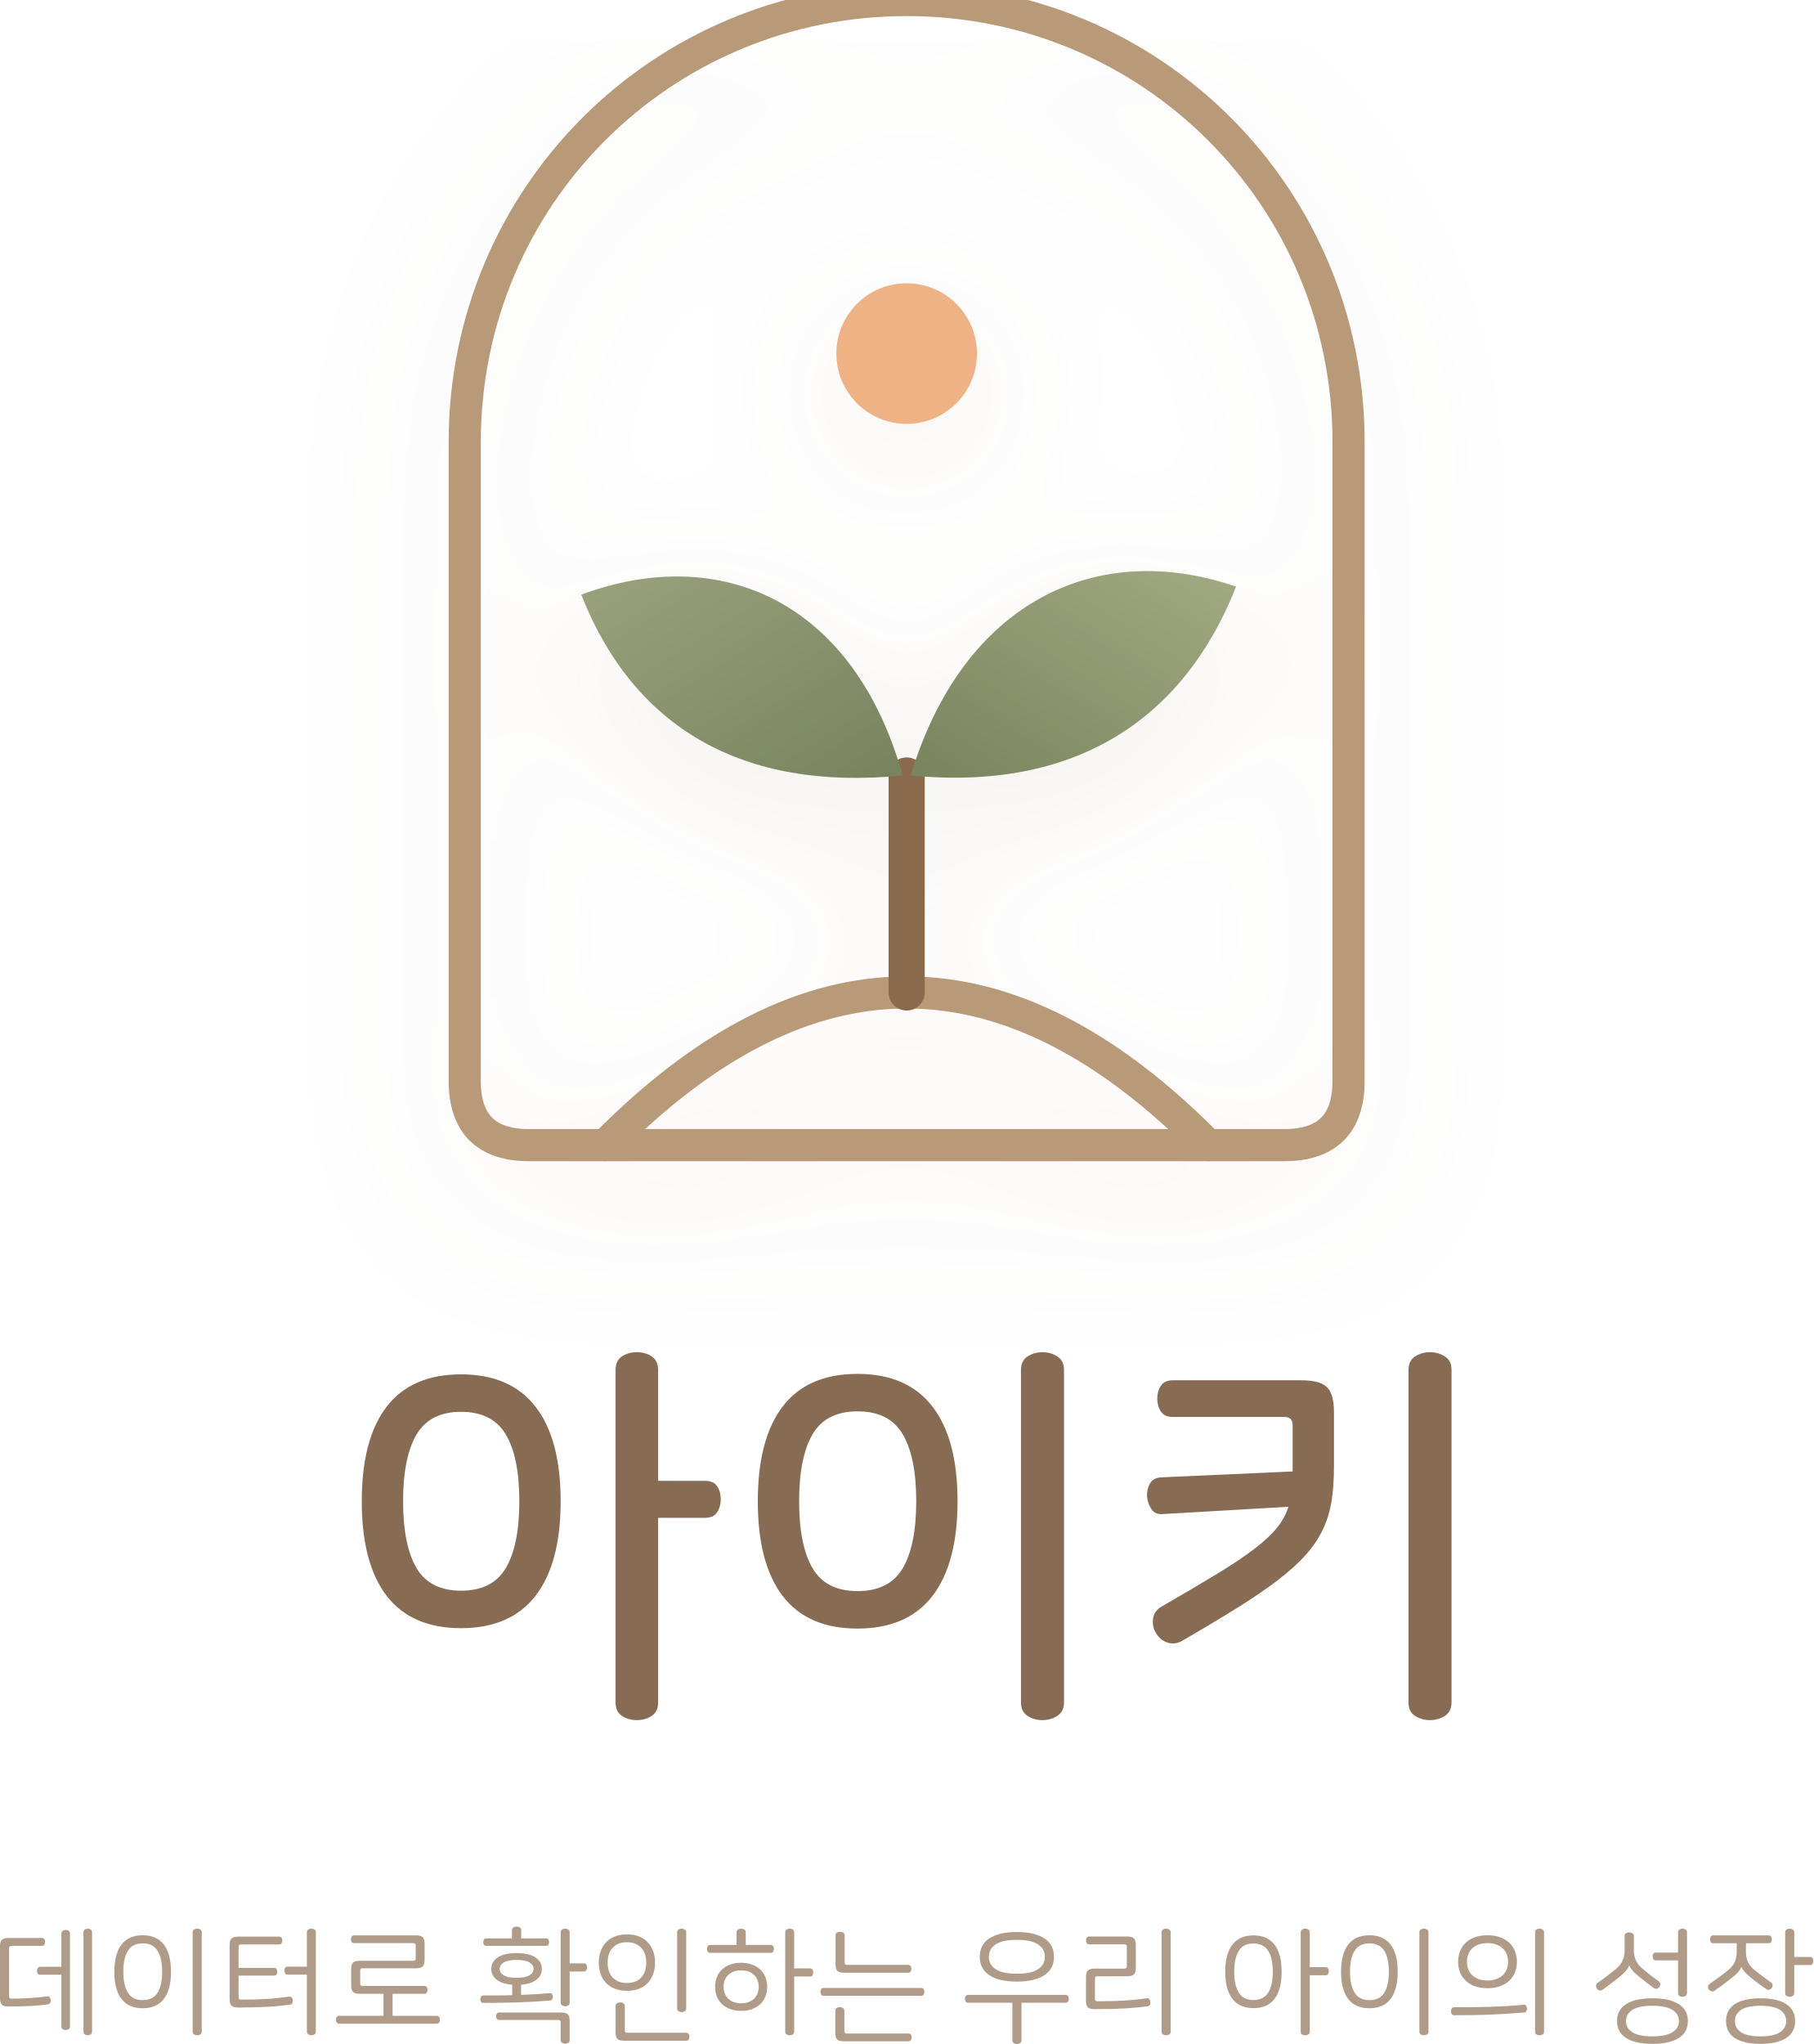
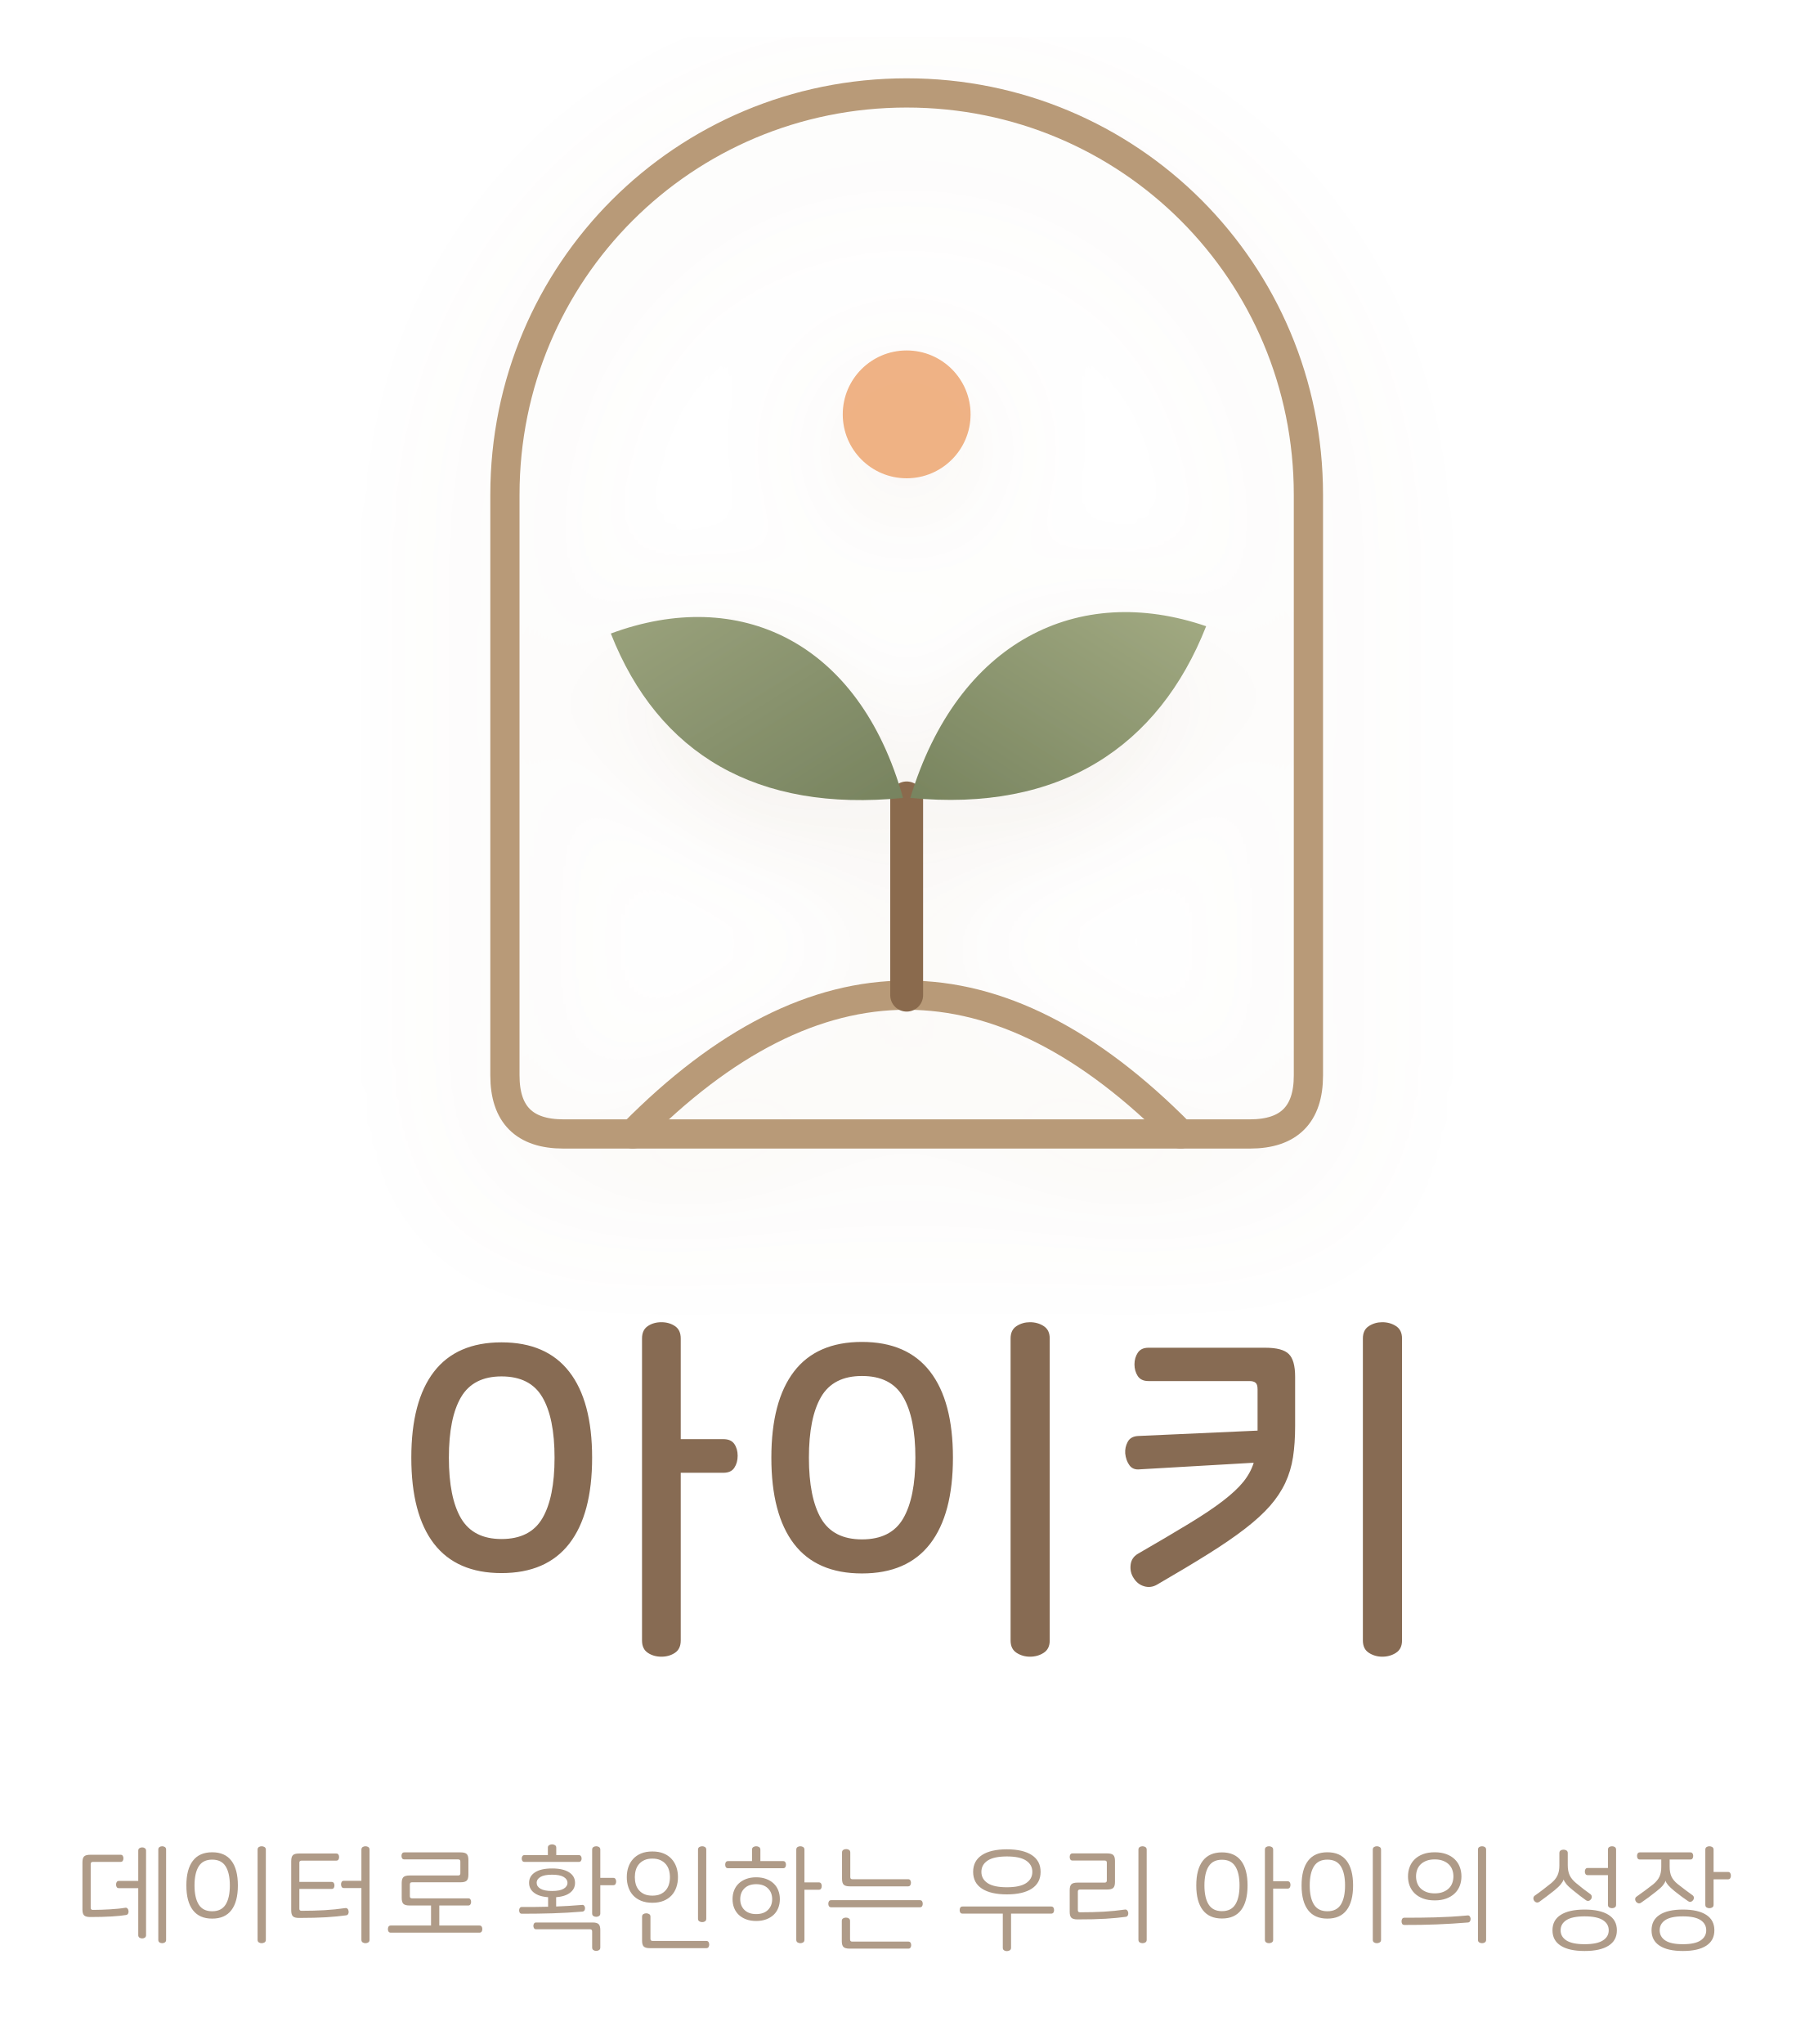
- <svg xmlns="http://www.w3.org/2000/svg" width="451.36" height="508.713" viewBox="286.32 469.0 451.36 508.713" role="img" aria-label="아이키 스플래시 로고">
+ <svg xmlns="http://www.w3.org/2000/svg" width="496.50" height="559.58" viewBox="263.75 443.56 496.50 559.58" role="img" aria-label="아이키 스플래시 로고">
  <defs>
    <linearGradient id="leafL" x1="0" y1="0" x2="1" y2="1">
      <stop offset="0" stop-color="#9aa27c" />
      <stop offset="1" stop-color="#77835f" />
    </linearGradient>
    <linearGradient id="leafR" x1="1" y1="0" x2="0" y2="1">
      <stop offset="0" stop-color="#a2aa82" />
      <stop offset="1" stop-color="#78845f" />
    </linearGradient>
    <filter id="softShadow" x="-30%" y="-30%" width="160%" height="160%">
      <feDropShadow dx="0" dy="10" stdDeviation="18" flood-color="#a98d71" flood-opacity="0.14" />
    </filter>
    <filter id="tinyBlur">
      <feGaussianBlur stdDeviation="0.25" />
    </filter>
  </defs>
  <g transform="translate(0,0)" filter="url(#softShadow)">
    <path d="M402 738 L402 579 C402 518 451 469 512 469 C573 469 622 518 622 579 L622 738 Q622 754 606 754 L418 754 Q402 754 402 738 Z" fill="none" stroke="#b89a78" stroke-width="8" stroke-linecap="round" stroke-linejoin="round" />
    <path d="M437 754 Q512 678 587 754" fill="none" stroke="#b89a78" stroke-width="8" stroke-linecap="round" />
    <path d="M512 662 L512 716" stroke="#8a6b4d" stroke-width="9" stroke-linecap="round" />
    <path d="M511 662 C471 666 444 650 431 617 C466 604 499 619 511 662 Z" fill="url(#leafL)" />
    <path d="M513 662 C554 666 581 648 594 615 C559 603 526 619 513 662 Z" fill="url(#leafR)" />
    <circle cx="512" cy="557" r="17.5" fill="#eead7d" opacity="0.94" />
  </g>
  <g id="korean-title-as-paths">
    <path d="M 401.064 811.051 Q 413.370 811.051 419.614 819.100 Q 425.875 827.149 425.875 842.635 Q 425.875 858.105 419.614 866.171 Q 413.370 874.220 401.064 874.220 Q 388.775 874.220 382.564 866.171 Q 376.370 858.105 376.370 842.635 Q 376.370 827.149 382.564 819.100 Q 388.775 811.051 401.064 811.051 Z M 401.064 820.375 Q 393.330 820.375 389.984 826.056 Q 386.655 831.721 386.655 842.635 Q 386.655 853.550 389.984 859.231 Q 393.330 864.895 401.064 864.895 Q 408.915 864.895 412.244 859.231 Q 415.590 853.550 415.590 842.635 Q 415.590 831.721 412.244 826.056 Q 408.915 820.375 401.064 820.375 Z M 444.839 805.535 Q 446.959 805.535 448.549 806.595 Q 450.139 807.655 450.139 809.991 L 450.139 837.551 L 461.799 837.551 Q 463.919 837.551 464.813 838.876 Q 465.724 840.201 465.724 842.105 Q 465.724 844.010 464.813 845.385 Q 463.919 846.759 461.799 846.759 L 450.139 846.759 L 450.139 892.671 Q 450.139 894.989 448.549 896.049 Q 446.959 897.109 444.839 897.109 Q 442.719 897.109 441.129 896.049 Q 439.539 894.989 439.539 892.671 L 439.539 809.991 Q 439.539 807.655 441.129 806.595 Q 442.719 805.535 444.839 805.535 Z M 499.760 810.935 Q 512.149 810.935 518.410 819.050 Q 524.670 827.149 524.670 842.635 Q 524.670 858.105 518.410 866.220 Q 512.149 874.319 499.760 874.319 Q 487.355 874.319 481.144 866.220 Q 474.950 858.105 474.950 842.635 Q 474.950 827.149 481.144 819.050 Q 487.355 810.935 499.760 810.935 Z M 499.760 820.259 Q 491.910 820.259 488.564 825.990 Q 485.235 831.721 485.235 842.635 Q 485.235 853.550 488.564 859.281 Q 491.910 864.995 499.760 864.995 Q 507.710 864.995 511.039 859.281 Q 514.385 853.550 514.385 842.635 Q 514.385 831.721 511.039 825.990 Q 507.710 820.259 499.760 820.259 Z M 545.754 805.535 Q 547.874 805.535 549.514 806.595 Q 551.170 807.655 551.170 809.991 L 551.170 892.671 Q 551.170 894.989 549.514 896.049 Q 547.874 897.109 545.754 897.109 Q 543.750 897.109 542.094 896.049 Q 540.454 894.989 540.454 892.671 L 540.454 809.991 Q 540.454 807.655 542.094 806.595 Q 543.750 805.535 545.754 805.535 Z M 610.199 812.525 Q 614.870 812.525 616.609 814.231 Q 618.364 815.920 618.364 820.475 L 618.364 833.940 Q 618.364 838.710 617.785 842.470 Q 617.205 846.229 615.665 849.525 Q 614.124 852.805 611.474 855.836 Q 608.824 858.850 604.634 862.080 Q 600.460 865.309 594.514 869.019 Q 588.585 872.729 580.519 877.400 Q 578.830 878.361 577.024 877.831 Q 575.219 877.301 574.159 875.595 Q 573.099 874.005 573.314 872.001 Q 573.530 869.980 575.335 868.920 Q 583.600 864.150 589.264 860.705 Q 594.945 857.260 598.589 854.461 Q 602.249 851.645 604.203 849.211 Q 606.174 846.759 607.019 844.010 L 575.865 845.815 Q 573.960 846.031 573.000 844.706 Q 572.039 843.381 571.840 841.459 Q 571.724 839.770 572.519 838.296 Q 573.314 836.805 575.335 836.689 L 608.079 835.215 L 608.079 823.870 Q 608.079 822.595 607.549 822.131 Q 607.019 821.651 605.860 821.651 L 578.200 821.651 Q 576.180 821.651 575.269 820.276 Q 574.374 818.885 574.374 817.079 Q 574.374 815.291 575.269 813.916 Q 576.180 812.525 578.200 812.525 L 610.199 812.525 Z M 642.214 805.535 Q 644.334 805.535 645.974 806.595 Q 647.630 807.655 647.630 809.991 L 647.630 892.671 Q 647.630 894.989 645.974 896.049 Q 644.334 897.109 642.214 897.109 Q 640.210 897.109 638.554 896.049 Q 636.914 894.989 636.914 892.671 L 636.914 809.991 Q 636.914 807.655 638.554 806.595 Q 640.210 805.535 642.214 805.535 Z" fill="#82654c" opacity="0.96" />
  </g>
  <g id="korean-subtitle-as-paths">
    <path d="M 296.768 951.329 Q 297.170 951.329 297.354 951.610 Q 297.543 951.891 297.543 952.293 Q 297.543 952.724 297.354 953.005 Q 297.170 953.286 296.768 953.286 L 289.173 953.286 Q 288.582 953.286 288.582 953.872 L 288.582 965.841 Q 288.582 966.427 289.173 966.427 Q 290.321 966.427 291.513 966.383 Q 292.704 966.335 293.867 966.272 Q 295.029 966.209 296.085 966.102 Q 297.141 965.996 298.037 965.841 Q 298.381 965.778 298.628 966.010 Q 298.875 966.243 298.938 966.674 Q 299.001 967.110 298.827 967.435 Q 298.657 967.759 298.284 967.822 Q 296.889 968.069 294.332 968.224 Q 291.774 968.379 288.461 968.379 Q 287.250 968.379 286.785 967.933 Q 286.320 967.483 286.320 966.306 L 286.320 953.407 Q 286.320 952.230 286.785 951.780 Q 287.250 951.329 288.461 951.329 L 296.768 951.329 L 296.768 951.329 Z M 308.146 949.004 Q 308.577 949.004 308.902 949.222 Q 309.231 949.440 309.231 949.905 L 309.231 974.642 Q 309.231 975.107 308.902 975.325 Q 308.577 975.543 308.146 975.543 Q 307.739 975.543 307.415 975.325 Q 307.090 975.107 307.090 974.642 L 307.090 949.905 Q 307.090 949.440 307.415 949.222 Q 307.739 949.004 308.146 949.004 Z M 302.687 949.314 Q 303.089 949.314 303.414 949.532 Q 303.743 949.750 303.743 950.215 L 303.743 973.339 Q 303.743 973.804 303.414 974.022 Q 303.089 974.240 302.687 974.240 Q 302.256 974.240 301.927 974.022 Q 301.602 973.804 301.602 973.339 L 301.602 960.474 L 296.332 960.474 Q 295.901 960.474 295.712 960.198 Q 295.528 959.917 295.528 959.486 Q 295.528 959.079 295.712 958.788 Q 295.901 958.493 296.332 958.493 L 301.602 958.493 L 301.602 950.215 Q 301.602 949.750 301.927 949.532 Q 302.256 949.314 302.687 949.314 Z M 321.844 950.651 Q 325.351 950.651 327.114 952.976 Q 328.882 955.301 328.882 959.733 Q 328.882 964.165 327.114 966.490 Q 325.351 968.815 321.844 968.815 Q 318.342 968.815 316.560 966.490 Q 314.777 964.165 314.777 959.733 Q 314.777 955.301 316.560 952.976 Q 318.342 950.651 321.844 950.651 Z M 321.844 952.666 Q 319.306 952.666 318.158 954.511 Q 317.010 956.352 317.010 959.733 Q 317.010 963.109 318.158 964.955 Q 319.306 966.800 321.844 966.800 Q 324.387 966.800 325.535 964.955 Q 326.683 963.109 326.683 959.733 Q 326.683 956.352 325.535 954.511 Q 324.387 952.666 321.844 952.666 Z M 335.392 949.004 Q 335.828 949.004 336.182 949.222 Q 336.540 949.440 336.540 949.934 L 336.540 974.613 Q 336.540 975.107 336.182 975.325 Q 335.828 975.543 335.392 975.543 Q 334.961 975.543 334.617 975.325 Q 334.278 975.107 334.278 974.613 L 334.278 949.934 Q 334.278 949.440 334.617 949.222 Q 334.961 949.004 335.392 949.004 Z M 355.789 950.990 Q 356.225 950.990 356.409 951.271 Q 356.598 951.547 356.598 951.949 Q 356.598 952.385 356.409 952.666 Q 356.225 952.942 355.789 952.942 L 346.305 952.942 Q 345.714 952.942 345.714 953.499 L 345.714 958.769 L 354.549 958.769 Q 354.956 958.769 355.140 959.050 Q 355.324 959.331 355.324 959.733 Q 355.324 960.135 355.140 960.416 Q 354.956 960.692 354.549 960.692 L 345.714 960.692 L 345.714 966.117 Q 345.714 966.674 346.305 966.674 Q 349.744 966.674 352.626 966.505 Q 355.513 966.335 358.269 965.933 Q 358.642 965.870 358.889 966.102 Q 359.141 966.335 359.199 966.771 Q 359.262 967.202 359.093 967.531 Q 358.923 967.856 358.550 967.914 Q 357.339 968.069 355.993 968.210 Q 354.646 968.350 353.077 968.442 Q 351.512 968.534 349.667 968.582 Q 347.826 968.631 345.622 968.631 Q 344.416 968.631 343.951 968.180 Q 343.486 967.730 343.486 966.553 L 343.486 953.068 Q 343.486 951.891 343.951 951.440 Q 344.416 950.990 345.622 950.990 L 355.789 950.990 L 355.789 950.990 Z M 363.820 949.004 Q 364.256 949.004 364.595 949.222 Q 364.934 949.440 364.934 949.934 L 364.934 974.613 Q 364.934 975.107 364.595 975.325 Q 364.256 975.543 363.820 975.543 Q 363.384 975.543 363.045 975.325 Q 362.706 975.107 362.706 974.613 L 362.706 960.445 L 357.930 960.445 Q 357.494 960.445 357.310 960.150 Q 357.126 959.854 357.126 959.423 Q 357.126 959.021 357.310 958.740 Q 357.494 958.459 357.930 958.459 L 362.706 958.459 L 362.706 949.934 Q 362.706 949.440 363.045 949.222 Q 363.384 949.004 363.820 949.004 Z M 389.860 950.680 Q 391.071 950.680 391.536 951.130 Q 392.001 951.581 392.001 952.758 L 392.001 956.788 Q 392.001 957.965 391.536 958.415 Q 391.071 958.866 389.860 958.866 L 376.559 958.866 Q 375.973 958.866 375.973 959.452 L 375.973 962.707 Q 375.973 963.264 376.559 963.264 L 391.967 963.264 Q 392.369 963.264 392.553 963.545 Q 392.742 963.826 392.742 964.228 Q 392.742 964.630 392.553 964.925 Q 392.369 965.221 391.967 965.221 L 375.881 965.221 Q 374.670 965.221 374.205 964.770 Q 373.740 964.320 373.740 963.143 L 373.740 959.079 Q 373.740 957.902 374.205 957.456 Q 374.670 957.006 375.881 957.006 L 389.211 957.006 Q 389.797 957.006 389.797 956.415 L 389.797 953.189 Q 389.797 952.603 389.211 952.603 L 374.452 952.603 Q 374.050 952.603 373.861 952.327 Q 373.677 952.046 373.677 951.639 Q 373.677 951.237 373.861 950.961 Q 374.050 950.680 374.452 950.680 L 389.860 950.680 L 389.860 950.680 Z M 384.033 970.704 L 395.004 970.704 Q 395.440 970.704 395.624 970.985 Q 395.813 971.266 395.813 971.697 Q 395.813 972.099 395.624 972.380 Q 395.440 972.661 395.004 972.661 L 370.766 972.661 Q 370.330 972.661 370.141 972.380 Q 369.957 972.099 369.957 971.697 Q 369.957 971.266 370.141 970.985 Q 370.330 970.704 370.766 970.704 L 381.771 970.704 L 381.771 964.165 L 384.033 964.165 L 384.033 970.704 Z M 414.907 955.083 Q 417.944 955.083 419.572 956.139 Q 421.199 957.190 421.199 959.021 Q 421.199 960.847 419.572 961.918 Q 417.944 962.988 414.907 962.988 Q 411.870 962.988 410.243 961.918 Q 408.615 960.847 408.615 959.021 Q 408.615 957.190 410.243 956.139 Q 411.870 955.083 414.907 955.083 Z M 414.907 956.788 Q 412.771 956.788 411.730 957.408 Q 410.693 958.028 410.693 959.021 Q 410.693 960.009 411.730 960.629 Q 412.771 961.249 414.907 961.249 Q 417.048 961.249 418.085 960.629 Q 419.126 960.009 419.126 959.021 Q 419.126 958.028 418.085 957.408 Q 417.048 956.788 414.907 956.788 Z M 414.907 948.481 Q 415.343 948.481 415.697 948.699 Q 416.055 948.912 416.055 949.377 L 416.055 951.426 L 422.226 951.426 Q 422.628 951.426 422.812 951.707 Q 423.001 951.983 423.001 952.356 Q 423.001 952.758 422.812 953.024 Q 422.628 953.286 422.226 953.286 L 407.346 953.286 Q 406.973 953.286 406.784 953.024 Q 406.600 952.758 406.600 952.356 Q 406.600 951.983 406.784 951.707 Q 406.973 951.426 407.346 951.426 L 413.759 951.426 L 413.759 949.377 Q 413.759 948.912 414.118 948.699 Q 414.476 948.481 414.907 948.481 Z M 426.997 949.004 Q 427.433 949.004 427.772 949.222 Q 428.116 949.440 428.116 949.934 L 428.116 957.655 L 431.647 957.655 Q 432.083 957.655 432.267 957.950 Q 432.456 958.246 432.456 958.648 Q 432.456 959.079 432.267 959.375 Q 432.083 959.670 431.647 959.670 L 428.116 959.670 L 428.116 967.391 Q 428.116 967.885 427.772 968.103 Q 427.433 968.321 426.997 968.321 Q 426.566 968.321 426.222 968.103 Q 425.883 967.885 425.883 967.391 L 425.883 949.934 Q 425.883 949.440 426.222 949.222 Q 426.566 949.004 426.997 949.004 Z M 416.026 965.497 Q 417.731 965.434 419.480 965.327 Q 421.233 965.221 423.093 965.066 Q 423.432 965.003 423.665 965.235 Q 423.897 965.468 423.931 965.870 Q 423.960 966.272 423.790 966.553 Q 423.621 966.829 423.277 966.892 Q 419.126 967.236 415.062 967.362 Q 411.003 967.483 406.663 967.483 Q 406.261 967.483 406.072 967.221 Q 405.888 966.955 405.888 966.553 Q 405.888 966.180 406.072 965.904 Q 406.261 965.623 406.663 965.623 Q 408.431 965.623 410.194 965.623 Q 411.962 965.623 413.822 965.560 L 413.822 962.058 L 416.026 962.058 L 416.026 965.497 Z M 425.975 969.871 Q 427.186 969.871 427.651 970.321 Q 428.116 970.767 428.116 971.944 L 428.116 976.720 Q 428.116 977.214 427.772 977.432 Q 427.433 977.650 426.997 977.650 Q 426.566 977.650 426.222 977.432 Q 425.883 977.214 425.883 976.720 L 425.883 972.317 Q 425.883 971.731 425.292 971.731 L 410.538 971.731 Q 410.165 971.731 409.976 971.450 Q 409.792 971.169 409.792 970.801 Q 409.792 970.428 409.976 970.152 Q 410.165 969.871 410.538 969.871 L 425.975 969.871 L 425.975 969.871 Z M 442.376 950.433 Q 444.139 950.433 445.457 950.975 Q 446.774 951.518 447.641 952.482 Q 448.513 953.441 448.944 954.710 Q 449.380 955.979 449.380 957.471 Q 449.380 958.924 448.944 960.212 Q 448.513 961.501 447.641 962.445 Q 446.774 963.390 445.457 963.933 Q 444.139 964.475 442.376 964.475 Q 440.608 964.475 439.290 963.933 Q 437.973 963.390 437.101 962.445 Q 436.234 961.501 435.798 960.212 Q 435.367 958.924 435.367 957.471 Q 435.367 955.979 435.798 954.710 Q 436.234 953.441 437.101 952.482 Q 437.973 951.518 439.290 950.975 Q 440.608 950.433 442.376 950.433 Z M 442.376 952.385 Q 441.073 952.385 440.172 952.806 Q 439.276 953.223 438.685 953.920 Q 438.094 954.618 437.833 955.533 Q 437.571 956.444 437.571 957.471 Q 437.571 958.493 437.833 959.408 Q 438.094 960.319 438.685 961.017 Q 439.276 961.714 440.172 962.121 Q 441.073 962.523 442.376 962.523 Q 443.674 962.523 444.575 962.121 Q 445.476 961.714 446.062 961.017 Q 446.653 960.319 446.915 959.408 Q 447.181 958.493 447.181 957.471 Q 447.181 956.444 446.915 955.533 Q 446.653 954.618 446.062 953.920 Q 445.476 953.223 444.575 952.806 Q 443.674 952.385 442.376 952.385 Z M 456.016 949.004 Q 456.447 949.004 456.786 949.222 Q 457.130 949.440 457.130 949.934 L 457.130 968.844 Q 457.130 969.343 456.786 969.561 Q 456.447 969.774 456.016 969.774 Q 455.580 969.774 455.222 969.561 Q 454.868 969.343 454.868 968.844 L 454.868 949.934 Q 454.868 949.440 455.222 949.222 Q 455.580 949.004 456.016 949.004 Z M 440.700 967.357 Q 441.136 967.357 441.490 967.575 Q 441.848 967.793 441.848 968.287 L 441.848 974.366 Q 441.848 974.923 442.434 974.923 L 457.130 974.923 Q 457.566 974.923 457.750 975.214 Q 457.934 975.509 457.934 975.916 Q 457.934 976.318 457.750 976.609 Q 457.566 976.904 457.130 976.904 L 441.693 976.904 Q 440.482 976.904 440.017 976.454 Q 439.552 976.008 439.552 974.831 L 439.552 968.287 Q 439.552 967.793 439.906 967.575 Q 440.264 967.357 440.700 967.357 Z M 470.799 957.500 Q 472.320 957.500 473.526 957.950 Q 474.737 958.401 475.575 959.190 Q 476.413 959.980 476.844 961.080 Q 477.280 962.179 477.280 963.482 Q 477.280 964.785 476.844 965.885 Q 476.413 966.984 475.575 967.778 Q 474.737 968.568 473.526 969.018 Q 472.320 969.464 470.799 969.464 Q 469.283 969.464 468.072 969.018 Q 466.866 968.568 466.028 967.778 Q 465.190 966.984 464.754 965.885 Q 464.323 964.785 464.323 963.482 Q 464.323 962.179 464.754 961.080 Q 465.190 959.980 466.028 959.190 Q 466.866 958.401 468.072 957.950 Q 469.283 957.500 470.799 957.500 Z M 470.799 949.004 Q 471.235 949.004 471.589 949.222 Q 471.947 949.440 471.947 949.934 L 471.947 953.068 L 478.181 953.068 Q 478.583 953.068 478.767 953.349 Q 478.956 953.625 478.956 954.027 Q 478.956 954.463 478.767 954.744 Q 478.583 955.020 478.181 955.020 L 463.112 955.020 Q 462.681 955.020 462.492 954.744 Q 462.308 954.463 462.308 954.027 Q 462.308 953.625 462.492 953.349 Q 462.681 953.068 463.112 953.068 L 469.656 953.068 L 469.656 949.934 Q 469.656 949.440 470.010 949.222 Q 470.368 949.004 470.799 949.004 Z M 470.799 959.389 Q 468.755 959.389 467.593 960.523 Q 466.430 961.656 466.430 963.482 Q 466.430 965.313 467.593 966.446 Q 468.755 967.575 470.799 967.575 Q 472.848 967.575 474.010 966.446 Q 475.173 965.313 475.173 963.482 Q 475.173 961.656 474.010 960.523 Q 472.848 959.389 470.799 959.389 Z M 482.889 949.004 Q 483.325 949.004 483.664 949.222 Q 484.008 949.440 484.008 949.934 L 484.008 958.895 L 487.946 958.895 Q 488.377 958.895 488.561 959.190 Q 488.750 959.486 488.750 959.888 Q 488.750 960.319 488.561 960.615 Q 488.377 960.910 487.946 960.910 L 484.008 960.910 L 484.008 974.613 Q 484.008 975.107 483.664 975.325 Q 483.325 975.543 482.889 975.543 Q 482.458 975.543 482.114 975.325 Q 481.775 975.107 481.775 974.613 L 481.775 949.934 Q 481.775 949.440 482.114 949.222 Q 482.458 949.004 482.889 949.004 Z M 495.444 949.779 Q 495.880 949.779 496.219 949.997 Q 496.563 950.215 496.563 950.709 L 496.563 957.471 Q 496.563 958.028 497.149 958.028 L 512.402 958.028 Q 512.804 958.028 512.988 958.309 Q 513.177 958.585 513.177 958.987 Q 513.177 959.389 512.988 959.685 Q 512.804 959.980 512.402 959.980 L 496.437 959.980 Q 495.231 959.980 494.766 959.530 Q 494.301 959.079 494.301 957.902 L 494.301 950.709 Q 494.301 950.215 494.640 949.997 Q 494.979 949.779 495.444 949.779 Z M 515.594 963.763 Q 516.030 963.763 516.214 964.044 Q 516.403 964.320 516.403 964.756 Q 516.403 965.158 516.214 965.439 Q 516.030 965.715 515.594 965.715 L 491.356 965.715 Q 490.920 965.715 490.731 965.439 Q 490.547 965.158 490.547 964.756 Q 490.547 964.320 490.731 964.044 Q 490.920 963.763 491.356 963.763 L 515.594 963.763 L 515.594 963.763 Z M 495.386 968.534 Q 495.817 968.534 496.156 968.752 Q 496.500 968.970 496.500 969.464 L 496.500 974.521 Q 496.500 975.107 497.091 975.107 L 512.465 975.107 Q 512.867 975.107 513.051 975.383 Q 513.240 975.664 513.240 976.071 Q 513.240 976.473 513.051 976.749 Q 512.867 977.030 512.465 977.030 L 496.374 977.030 Q 495.168 977.030 494.703 976.580 Q 494.238 976.129 494.238 974.952 L 494.238 969.464 Q 494.238 968.970 494.577 968.752 Q 494.921 968.534 495.386 968.534 Z M 539.435 949.842 Q 543.867 949.842 546.270 951.426 Q 548.672 953.005 548.672 956.013 Q 548.672 959.021 546.270 960.600 Q 543.867 962.179 539.435 962.179 Q 535.003 962.179 532.600 960.600 Q 530.198 959.021 530.198 956.013 Q 530.198 953.005 532.600 951.426 Q 535.003 949.842 539.435 949.842 Z M 539.435 951.794 Q 535.870 951.794 534.165 952.928 Q 532.460 954.061 532.460 956.013 Q 532.460 957.965 534.165 959.098 Q 535.870 960.227 539.435 960.227 Q 543.000 960.227 544.705 959.098 Q 546.410 957.965 546.410 956.013 Q 546.410 954.061 544.705 952.928 Q 543.000 951.794 539.435 951.794 Z M 551.554 965.497 Q 551.990 965.497 552.174 965.778 Q 552.363 966.054 552.363 966.490 Q 552.363 966.892 552.174 967.173 Q 551.990 967.449 551.554 967.449 L 540.583 967.449 L 540.583 976.783 Q 540.583 977.277 540.225 977.495 Q 539.871 977.713 539.435 977.713 Q 538.999 977.713 538.660 977.495 Q 538.321 977.277 538.321 976.783 L 538.321 967.449 L 527.316 967.449 Q 526.880 967.449 526.691 967.173 Q 526.507 966.892 526.507 966.490 Q 526.507 966.054 526.691 965.778 Q 526.880 965.497 527.316 965.497 L 551.554 965.497 L 551.554 965.497 Z M 566.899 950.961 Q 568.110 950.961 568.575 951.411 Q 569.040 951.857 569.040 953.034 L 569.040 958.769 Q 569.040 959.951 568.575 960.401 Q 568.110 960.847 566.899 960.847 L 559.459 960.847 Q 558.873 960.847 558.873 961.404 L 558.873 966.519 Q 558.873 967.081 559.459 967.081 Q 563.121 967.081 566.047 966.911 Q 568.977 966.737 571.738 966.335 Q 572.111 966.272 572.358 966.524 Q 572.605 966.771 572.668 967.173 Q 572.731 967.604 572.557 967.933 Q 572.387 968.258 572.014 968.321 Q 570.808 968.476 569.457 968.616 Q 568.110 968.752 566.497 968.849 Q 564.884 968.941 562.995 968.989 Q 561.106 969.033 558.781 969.033 Q 557.570 969.033 557.105 968.582 Q 556.640 968.132 556.640 966.955 L 556.640 961.036 Q 556.640 959.854 557.105 959.408 Q 557.570 958.958 558.781 958.958 L 566.221 958.958 Q 566.807 958.958 566.807 958.367 L 566.807 953.470 Q 566.807 952.913 566.221 952.913 L 557.415 952.913 Q 557.013 952.913 556.824 952.637 Q 556.640 952.356 556.640 951.920 Q 556.640 951.518 556.824 951.242 Q 557.013 950.961 557.415 950.961 L 566.899 950.961 L 566.899 950.961 Z M 576.572 949.004 Q 577.008 949.004 577.362 949.222 Q 577.720 949.440 577.720 949.934 L 577.720 974.613 Q 577.720 975.107 577.362 975.325 Q 577.008 975.543 576.572 975.543 Q 576.141 975.543 575.797 975.325 Q 575.458 975.107 575.458 974.613 L 575.458 949.934 Q 575.458 949.440 575.797 949.222 Q 576.141 949.004 576.572 949.004 Z M 598.335 950.680 Q 601.808 950.680 603.571 952.990 Q 605.339 955.301 605.339 959.733 Q 605.339 964.165 603.571 966.475 Q 601.808 968.786 598.335 968.786 Q 594.862 968.786 593.080 966.475 Q 591.297 964.165 591.297 959.733 Q 591.297 955.301 593.080 952.990 Q 594.862 950.680 598.335 950.680 Z M 598.335 952.695 Q 595.826 952.695 594.678 954.526 Q 593.530 956.352 593.530 959.733 Q 593.530 963.109 594.678 964.940 Q 595.826 966.771 598.335 966.771 Q 600.844 966.771 601.992 964.940 Q 603.140 963.109 603.140 959.733 Q 603.140 956.352 601.992 954.526 Q 600.844 952.695 598.335 952.695 Z M 611.200 949.004 Q 611.636 949.004 611.990 949.222 Q 612.348 949.440 612.348 949.934 L 612.348 958.585 L 616.286 958.585 Q 616.717 958.585 616.901 958.880 Q 617.090 959.176 617.090 959.578 Q 617.090 960.009 616.901 960.305 Q 616.717 960.600 616.286 960.600 L 612.348 960.600 L 612.348 974.613 Q 612.348 975.107 611.990 975.325 Q 611.636 975.543 611.200 975.543 Q 610.764 975.543 610.425 975.325 Q 610.086 975.107 610.086 974.613 L 610.086 949.934 Q 610.086 949.440 610.425 949.222 Q 610.764 949.004 611.200 949.004 Z M 627.194 950.651 Q 630.701 950.651 632.464 952.976 Q 634.232 955.301 634.232 959.733 Q 634.232 964.165 632.464 966.490 Q 630.701 968.815 627.194 968.815 Q 623.692 968.815 621.910 966.490 Q 620.127 964.165 620.127 959.733 Q 620.127 955.301 621.910 952.976 Q 623.692 950.651 627.194 950.651 Z M 627.194 952.666 Q 624.656 952.666 623.508 954.511 Q 622.360 956.352 622.360 959.733 Q 622.360 963.109 623.508 964.955 Q 624.656 966.800 627.194 966.800 Q 629.737 966.800 630.885 964.955 Q 632.033 963.109 632.033 959.733 Q 632.033 956.352 630.885 954.511 Q 629.737 952.666 627.194 952.666 Z M 640.742 949.004 Q 641.178 949.004 641.532 949.222 Q 641.890 949.440 641.890 949.934 L 641.890 974.613 Q 641.890 975.107 641.532 975.325 Q 641.178 975.543 640.742 975.543 Q 640.311 975.543 639.967 975.325 Q 639.628 975.107 639.628 974.613 L 639.628 949.934 Q 639.628 949.440 639.967 949.222 Q 640.311 949.004 640.742 949.004 Z M 656.586 950.651 Q 658.412 950.651 659.773 951.164 Q 661.139 951.673 662.055 952.559 Q 662.970 953.441 663.435 954.652 Q 663.900 955.858 663.900 957.253 Q 663.900 958.648 663.435 959.844 Q 662.970 961.036 662.055 961.918 Q 661.139 962.799 659.773 963.312 Q 658.412 963.826 656.586 963.826 Q 654.755 963.826 653.389 963.312 Q 652.028 962.799 651.112 961.918 Q 650.197 961.036 649.732 959.844 Q 649.267 958.648 649.267 957.253 Q 649.267 955.858 649.732 954.652 Q 650.197 953.441 651.112 952.559 Q 652.028 951.673 653.389 951.164 Q 654.755 950.651 656.586 950.651 Z M 656.586 952.603 Q 655.283 952.603 654.319 952.976 Q 653.360 953.344 652.725 953.964 Q 652.091 954.584 651.781 955.437 Q 651.471 956.289 651.471 957.253 Q 651.471 958.212 651.781 959.065 Q 652.091 959.917 652.725 960.537 Q 653.360 961.157 654.319 961.530 Q 655.283 961.903 656.586 961.903 Q 657.884 961.903 658.843 961.530 Q 659.807 961.157 660.442 960.537 Q 661.081 959.917 661.391 959.065 Q 661.701 958.212 661.701 957.253 Q 661.701 956.289 661.391 955.437 Q 661.081 954.584 660.442 953.964 Q 659.807 953.344 658.843 952.976 Q 657.884 952.603 656.586 952.603 Z M 665.542 967.948 Q 665.915 967.885 666.133 968.132 Q 666.351 968.379 666.409 968.786 Q 666.443 969.217 666.254 969.527 Q 666.070 969.837 665.731 969.871 Q 663.561 970.055 661.435 970.181 Q 659.313 970.302 657.172 970.399 Q 655.036 970.491 652.832 970.520 Q 650.633 970.549 648.308 970.549 Q 647.872 970.549 647.683 970.273 Q 647.499 969.992 647.499 969.561 Q 647.499 969.154 647.683 968.863 Q 647.872 968.568 648.308 968.568 Q 650.444 968.568 652.522 968.553 Q 654.600 968.534 656.707 968.476 Q 658.814 968.413 660.999 968.292 Q 663.188 968.166 665.542 967.948 Z M 669.543 949.004 Q 669.974 949.004 670.313 949.222 Q 670.657 949.440 670.657 949.934 L 670.657 974.613 Q 670.657 975.107 670.313 975.325 Q 669.974 975.543 669.543 975.543 Q 669.107 975.543 668.763 975.325 Q 668.424 975.107 668.424 974.613 L 668.424 949.934 Q 668.424 949.440 668.763 949.222 Q 669.107 949.004 669.543 949.004 Z M 691.863 949.934 Q 692.294 949.934 692.652 950.152 Q 693.011 950.370 693.011 950.864 L 693.011 954.216 Q 693.011 955.795 693.519 956.914 Q 694.033 958.028 695.210 959.021 Q 696.358 959.980 697.365 960.755 Q 698.373 961.530 699.177 962.087 Q 699.550 962.368 699.579 962.770 Q 699.613 963.172 699.366 963.516 Q 699.114 963.855 698.741 963.947 Q 698.373 964.039 697.971 963.763 Q 697.351 963.327 696.372 962.586 Q 695.394 961.840 694.343 960.973 Q 693.166 960.043 692.589 959.316 Q 692.018 958.585 691.892 958.120 L 691.863 958.120 Q 691.737 958.614 691.146 959.360 Q 690.560 960.106 689.383 961.065 Q 688.327 961.903 687.286 962.692 Q 686.249 963.482 685.261 964.194 Q 684.854 964.475 684.467 964.383 Q 684.079 964.291 683.832 963.947 Q 683.585 963.637 683.599 963.206 Q 683.614 962.770 684.021 962.489 Q 685.198 961.685 686.264 960.847 Q 687.334 960.009 688.516 959.079 Q 689.693 958.091 690.202 956.977 Q 690.715 955.858 690.715 954.274 L 690.715 950.864 Q 690.715 950.370 691.054 950.152 Q 691.398 949.934 691.863 949.934 Z M 705.130 949.004 Q 705.566 949.004 705.905 949.222 Q 706.244 949.440 706.244 949.934 L 706.244 965.032 Q 706.244 965.531 705.905 965.749 Q 705.566 965.962 705.130 965.962 Q 704.694 965.962 704.355 965.749 Q 704.016 965.531 704.016 965.032 L 704.016 956.909 L 698.465 956.909 Q 698.063 956.909 697.874 956.633 Q 697.690 956.352 697.690 955.921 Q 697.690 955.514 697.874 955.238 Q 698.063 954.957 698.465 954.957 L 704.016 954.957 L 704.016 949.934 Q 704.016 949.440 704.355 949.222 Q 704.694 949.004 705.130 949.004 Z M 697.627 966.335 Q 701.875 966.335 704.166 967.778 Q 706.462 969.217 706.462 972.007 Q 706.462 974.797 704.166 976.236 Q 701.875 977.679 697.627 977.679 Q 693.379 977.679 691.102 976.236 Q 688.826 974.797 688.826 972.007 Q 688.826 969.217 691.102 967.778 Q 693.379 966.335 697.627 966.335 Z M 697.627 968.195 Q 694.251 968.195 692.652 969.217 Q 691.054 970.239 691.054 972.007 Q 691.054 973.775 692.652 974.797 Q 694.251 975.819 697.627 975.819 Q 701.008 975.819 702.616 974.797 Q 704.229 973.775 704.229 972.007 Q 704.229 970.239 702.616 969.217 Q 701.008 968.195 697.627 968.195 Z M 726.583 950.680 Q 726.985 950.680 727.169 950.961 Q 727.358 951.237 727.358 951.639 Q 727.358 952.075 727.169 952.356 Q 726.985 952.632 726.583 952.632 L 720.911 952.632 L 720.911 954.647 Q 720.911 956.231 721.405 957.301 Q 721.899 958.367 723.081 959.331 Q 724.258 960.261 725.294 961.036 Q 726.336 961.811 727.111 962.368 Q 727.513 962.644 727.542 963.032 Q 727.576 963.419 727.324 963.763 Q 727.111 964.073 726.738 964.199 Q 726.365 964.320 725.929 964.010 Q 725.309 963.608 724.316 962.881 Q 723.328 962.150 722.243 961.283 Q 721.032 960.290 720.475 959.626 Q 719.918 958.958 719.792 958.459 L 719.763 958.459 Q 719.637 958.987 719.080 959.685 Q 718.523 960.382 717.283 961.346 Q 716.198 962.213 715.127 963.003 Q 714.057 963.792 713.098 964.446 Q 712.696 964.722 712.323 964.615 Q 711.950 964.504 711.703 964.194 Q 711.456 963.855 711.470 963.438 Q 711.485 963.017 711.921 962.741 Q 714.183 961.157 716.445 959.389 Q 717.622 958.401 718.116 957.330 Q 718.615 956.260 718.615 954.681 L 718.615 952.632 L 712.754 952.632 Q 712.352 952.632 712.163 952.356 Q 711.979 952.075 711.979 951.639 Q 711.979 951.237 712.163 950.961 Q 712.352 950.680 712.754 950.680 L 726.583 950.680 L 726.583 950.680 Z M 731.790 949.004 Q 732.226 949.004 732.579 949.222 Q 732.938 949.440 732.938 949.934 L 732.938 956.042 L 736.876 956.042 Q 737.307 956.042 737.491 956.337 Q 737.680 956.633 737.680 957.064 Q 737.680 957.471 737.491 957.766 Q 737.307 958.057 736.876 958.057 L 732.938 958.057 L 732.938 965.032 Q 732.938 965.531 732.579 965.749 Q 732.226 965.962 731.790 965.962 Q 731.354 965.962 731.015 965.749 Q 730.676 965.531 730.676 965.032 L 730.676 949.934 Q 730.676 949.440 731.015 949.222 Q 731.354 949.004 731.790 949.004 Z M 724.534 966.335 Q 728.690 966.335 730.923 967.778 Q 733.156 969.217 733.156 972.007 Q 733.156 974.797 730.923 976.236 Q 728.690 977.679 724.534 977.679 Q 720.383 977.679 718.164 976.236 Q 715.951 974.797 715.951 972.007 Q 715.951 969.217 718.164 967.778 Q 720.383 966.335 724.534 966.335 Z M 724.534 968.195 Q 721.250 968.195 719.714 969.217 Q 718.179 970.239 718.179 972.007 Q 718.179 973.775 719.714 974.797 Q 721.250 975.819 724.534 975.819 Q 727.823 975.819 729.373 974.797 Q 730.923 973.775 730.923 972.007 Q 730.923 970.239 729.373 969.217 Q 727.823 968.195 724.534 968.195 Z" fill="#9e856e" opacity="0.82" />
  </g>
</svg>
